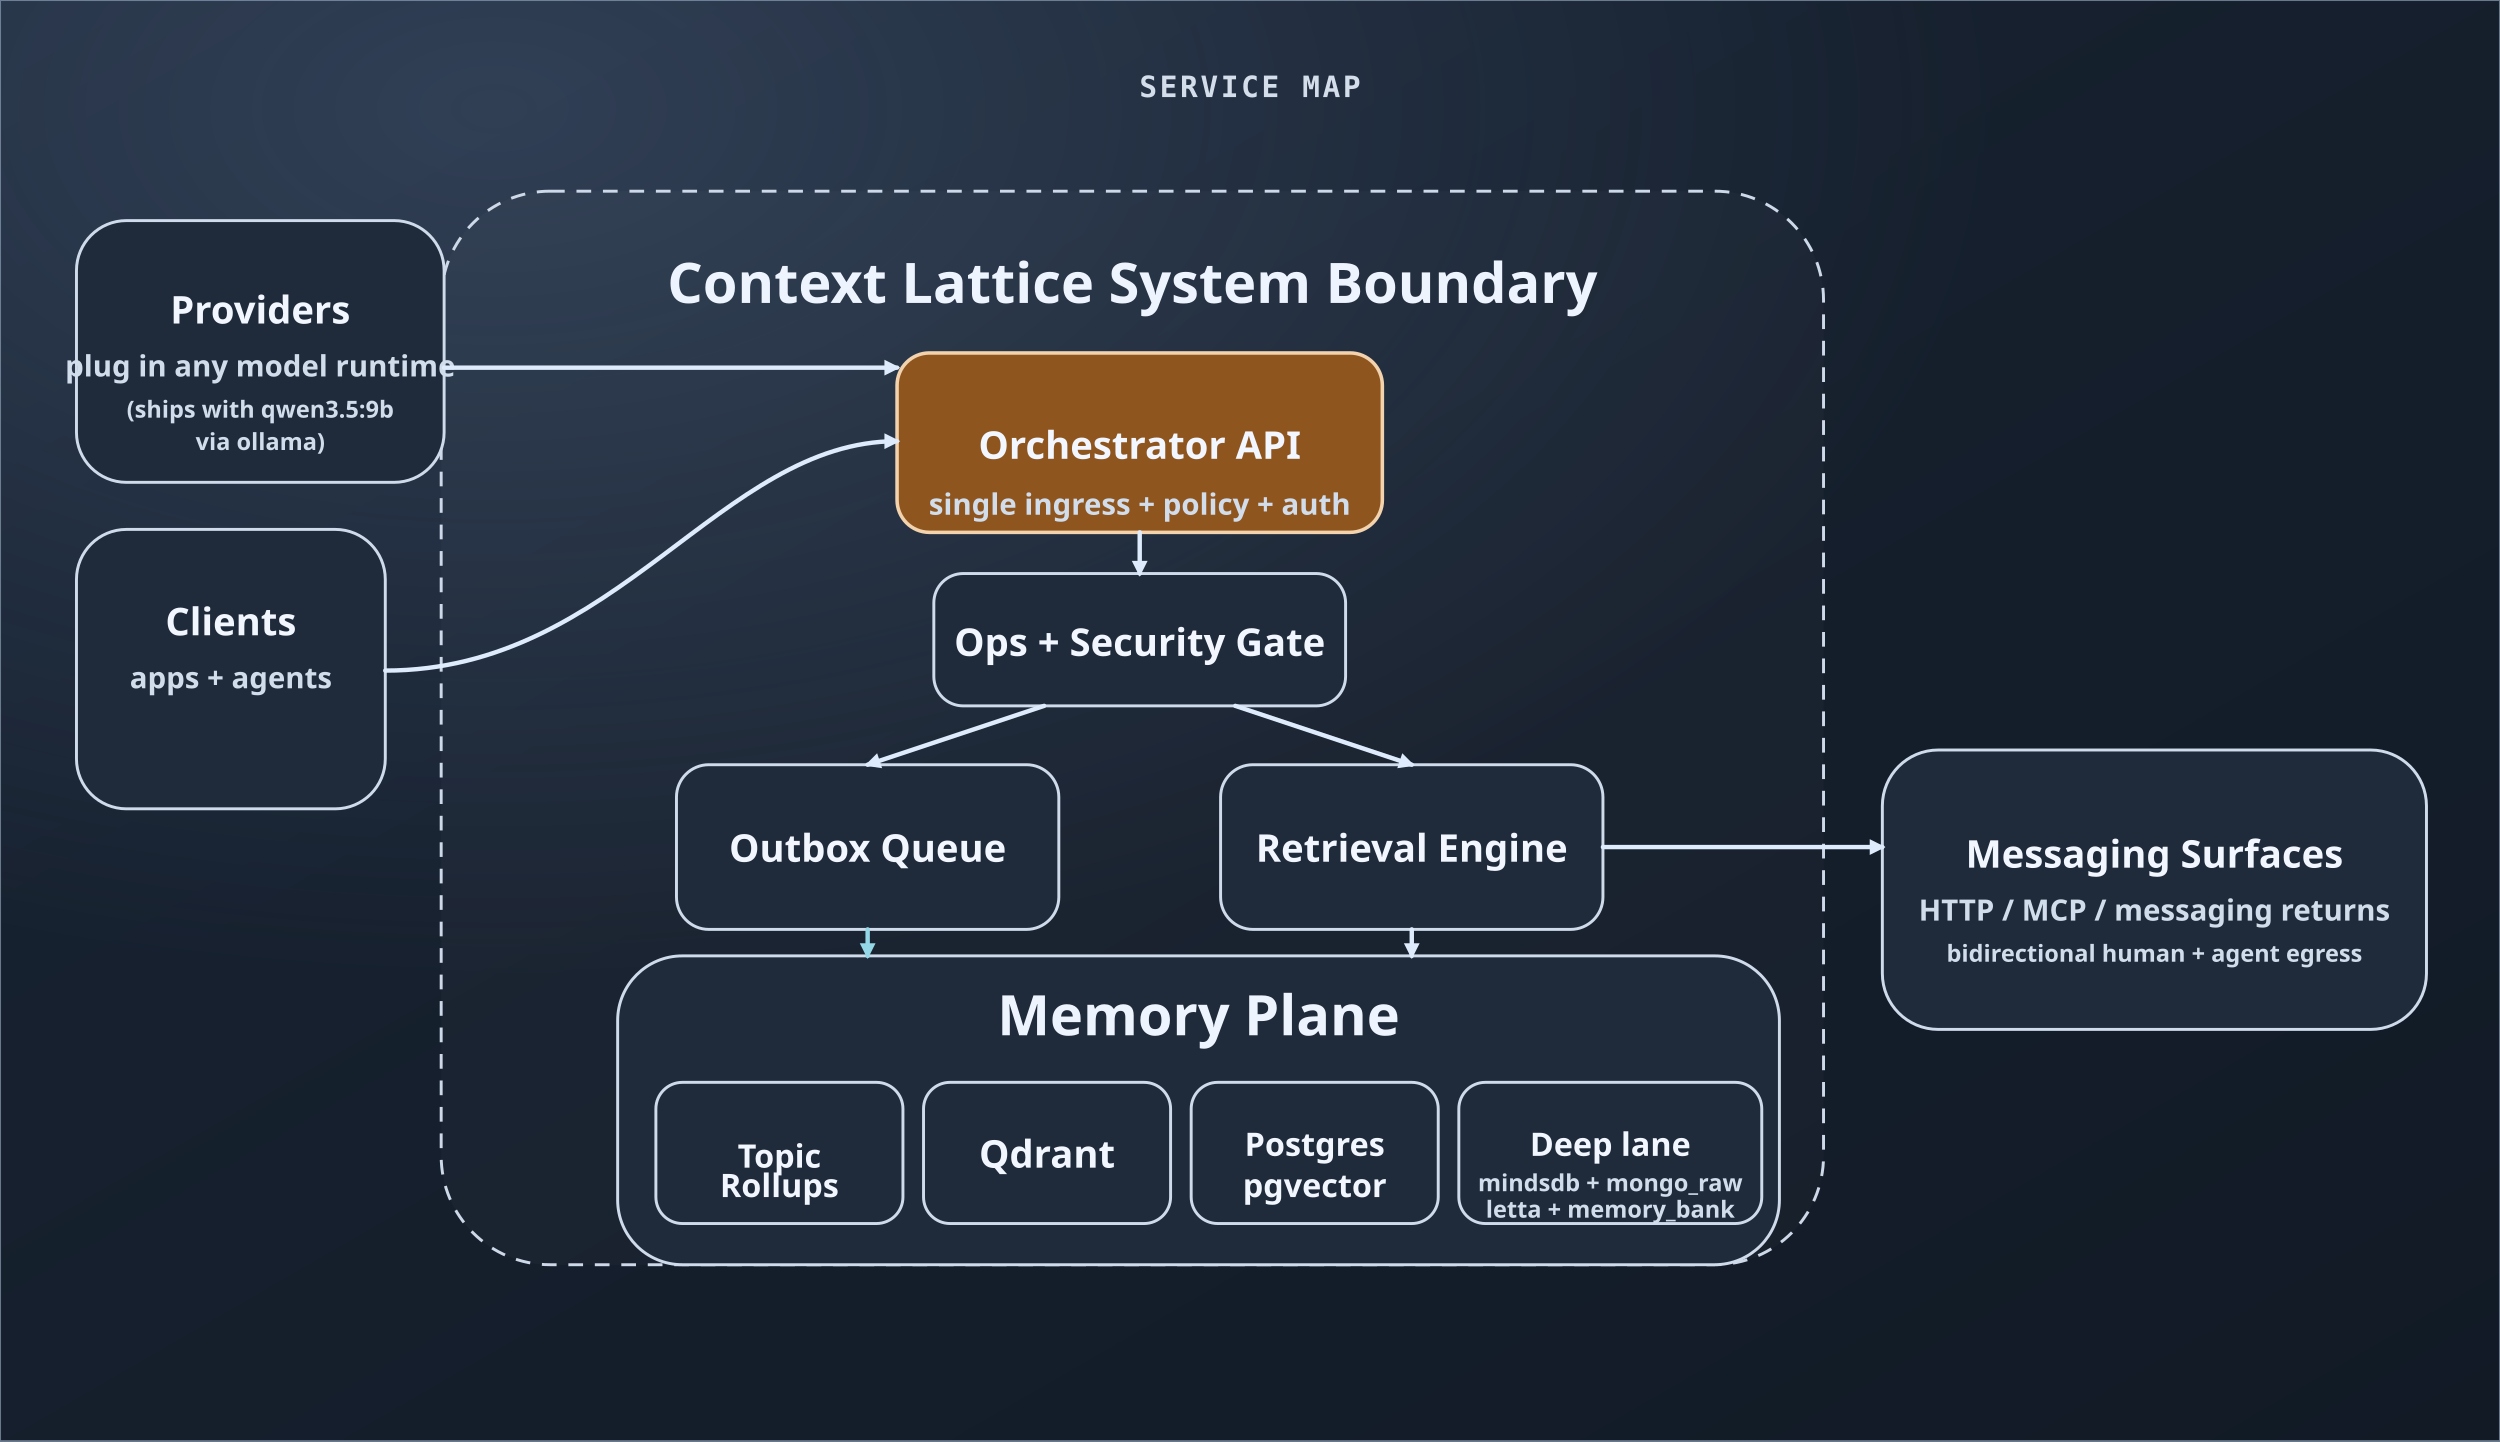
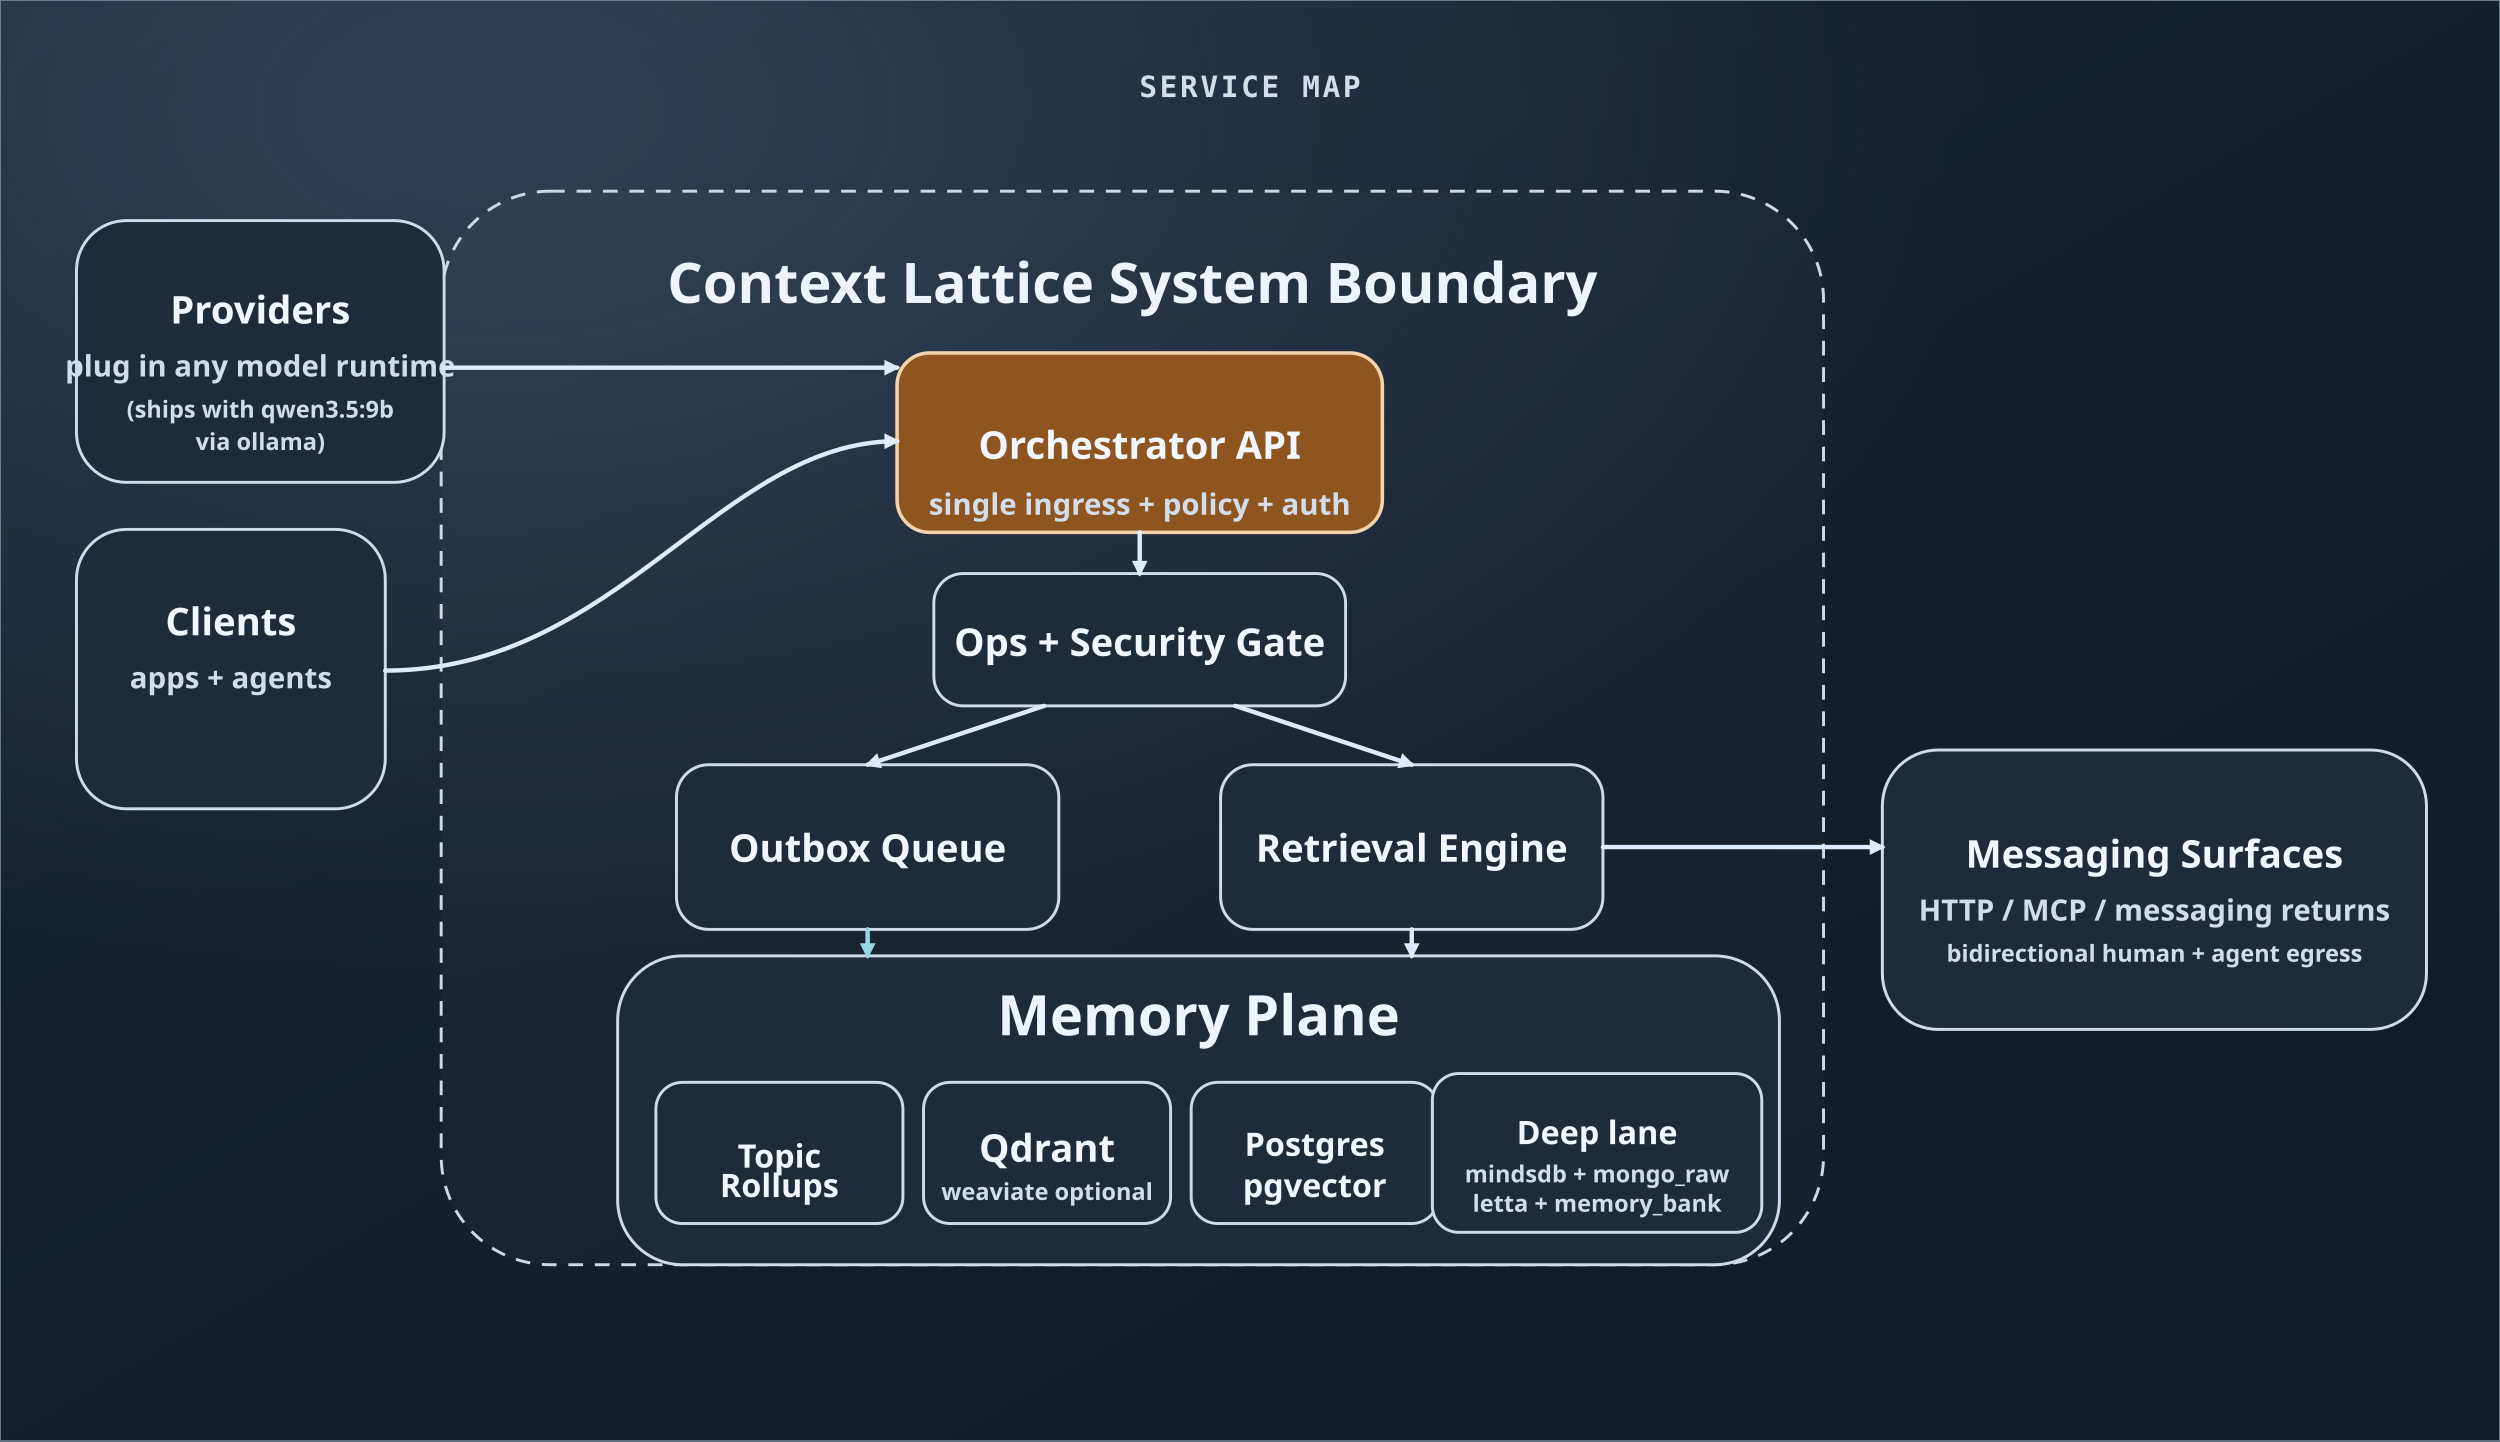
<svg xmlns="http://www.w3.org/2000/svg" width="1700" height="980" viewBox="0 0 1700 980" role="img" aria-label="Service map showing the single orchestrator control plane, memory services, and external dependencies">
  <defs>
    <linearGradient id="bg" x1="0%" y1="0%" x2="100%" y2="100%">
      <stop offset="0%" stop-color="#192434" />
      <stop offset="100%" stop-color="#111a25" />
    </linearGradient>
    <radialGradient id="glowA" cx="20%" cy="8%" r="60%">
      <stop offset="0%" stop-color="#88a5d2" stop-opacity="0.22" />
      <stop offset="100%" stop-color="#88a5d2" stop-opacity="0" />
    </radialGradient>
    <marker id="arrow" markerWidth="10.737" markerHeight="10.737" refX="8.59" refY="5.369" orient="auto" markerUnits="userSpaceOnUse">
      <path d="M0 0 L10.737 5.369 L0 10.737 Z" fill="#deebfc" />
    </marker>
    <marker id="arrowAsync" markerWidth="10.737" markerHeight="10.737" refX="8.59" refY="5.369" orient="auto" markerUnits="userSpaceOnUse">
      <path d="M0 0 L10.737 5.369 L0 10.737 Z" fill="#94d8e8" />
    </marker>
    <style>
      .frame { fill: url(#bg); stroke: #69788b; stroke-width: 1.4; }
      .boundary { fill: rgba(255,255,255,0.02); stroke: #cdd8e8; stroke-width: 2; stroke-dasharray: 10 8; }
      .node { fill: #1f2b3a; stroke: #cfdbeb; stroke-width: 2; }
      .core { fill: #8f551f; stroke: #f2d3ad; stroke-width: 2.4; }
      .title { font: 700 20px 'IBM Plex Mono', monospace; fill: #d4deeb; letter-spacing: 0.09em; }
      .h2 { font: 700 38px 'IBM Plex Sans', sans-serif; fill: #eef4fd; }
      .label { font: 700 26px 'IBM Plex Sans', sans-serif; fill: #f1f6ff; }
      .label-small { font: 700 22px 'IBM Plex Sans', sans-serif; fill: #f1f6ff; }
      .sub { font: 600 20px 'IBM Plex Sans', sans-serif; fill: #d2ddec; }
      .sub-small { font: 600 16px 'IBM Plex Sans', sans-serif; fill: #d2ddec; }
      .sync { stroke: #deebfc; stroke-width: 3; fill: none; stroke-linecap: round; stroke-linejoin: round; }
      .async { stroke: #94d8e8; stroke-width: 3; fill: none; stroke-dasharray: 10 8; stroke-linecap: round; stroke-linejoin: round; }
    </style>
  </defs>
  <rect x="0" y="0" width="1700" height="980" class="frame" />
  <rect x="0" y="0" width="1700" height="980" fill="url(#glowA)" />
  <text x="850" y="66" text-anchor="middle" class="title">SERVICE MAP</text>
  <rect x="300" y="130" width="940" height="730" rx="74" class="boundary" />
  <text x="770" y="206" text-anchor="middle" class="h2">Context Lattice System Boundary</text>
  <rect x="52" y="360" width="210" height="190" rx="34" class="node" />
  <text x="157" y="432" text-anchor="middle" class="label">Clients</text>
  <text x="157" y="468" text-anchor="middle" class="sub">apps + agents</text>
  <rect x="610" y="240" width="330" height="122" rx="22" class="core" />
  <text x="775" y="312" text-anchor="middle" class="label">Orchestrator API</text>
  <text x="775" y="350" text-anchor="middle" class="sub">single ingress + policy + auth</text>
  <rect x="635" y="390" width="280" height="90" rx="20" class="node" />
  <text x="775" y="446" text-anchor="middle" class="label">Ops + Security Gate</text>
  <rect x="460" y="520" width="260" height="112" rx="22" class="node" />
  <text x="590" y="586" text-anchor="middle" class="label">Outbox Queue</text>
  <rect x="830" y="520" width="260" height="112" rx="22" class="node" />
  <text x="960" y="586" text-anchor="middle" class="label">Retrieval Engine</text>
  <rect x="420" y="650" width="790" height="210" rx="44" class="node" />
  <text x="815" y="704" text-anchor="middle" class="h2">Memory Plane</text>
  <rect x="446" y="736" width="168" height="96" rx="18" class="node" />
  <text x="530" y="794" text-anchor="middle" class="label-small">Topic</text>
  <text x="530" y="814" text-anchor="middle" class="label-small">Rollups</text>
  <rect x="628" y="736" width="168" height="96" rx="18" class="node" />
-   <text x="712" y="794" text-anchor="middle" class="label">Qdrant</text>
+   <text x="712" y="790" text-anchor="middle" class="label">Qdrant</text>
+   <text x="712" y="816" text-anchor="middle" class="sub-small">weaviate optional</text>
  <rect x="810" y="736" width="168" height="96" rx="18" class="node" />
  <text x="894" y="786" text-anchor="middle" class="label-small">Postgres</text>
  <text x="894" y="814" text-anchor="middle" class="label-small">pgvector</text>
-   <rect x="992" y="736" width="206" height="96" rx="18" class="node" />
-   <text x="1095" y="786" text-anchor="middle" class="label-small">Deep lane</text>
-   <text x="1095" y="810" text-anchor="middle" class="sub-small">mindsdb + mongo_raw</text>
-   <text x="1095" y="828" text-anchor="middle" class="sub-small">letta + memory_bank</text>
+   <rect x="974" y="730" width="224" height="108" rx="18" class="node" />
+   <text x="1086" y="778" text-anchor="middle" class="label-small">Deep lane</text>
+   <text x="1086" y="804" text-anchor="middle" class="sub-small">mindsdb + mongo_raw</text>
+   <text x="1086" y="824" text-anchor="middle" class="sub-small">letta + memory_bank</text>
  <rect x="52" y="150" width="250" height="178" rx="34" class="node" />
  <text x="177" y="220" text-anchor="middle" class="label">Providers</text>
  <text x="177" y="256" text-anchor="middle" class="sub">plug in any model runtime</text>
  <text x="177" y="284" text-anchor="middle" class="sub-small">(ships with qwen3.5:9b</text>
  <text x="177" y="306" text-anchor="middle" class="sub-small">via ollama)</text>
  <rect x="1280" y="510" width="370" height="190" rx="38" class="node" />
  <text x="1465" y="590" text-anchor="middle" class="label">Messaging Surfaces</text>
  <text x="1465" y="626" text-anchor="middle" class="sub">HTTP / MCP / messaging returns</text>
  <text x="1465" y="654" text-anchor="middle" class="sub-small">bidirectional human + agent egress</text>
  <path class="sync" d="M262 456 C420 456,490 300,610 300" marker-end="url(#arrow)" />
  <path class="sync" d="M302 250 C430 250,500 250,610 250" marker-end="url(#arrow)" />
  <path class="sync" d="M775 362 V390" marker-end="url(#arrow)" />
  <path class="sync" d="M710 480 L590 520" marker-end="url(#arrow)" />
  <path class="sync" d="M840 480 L960 520" marker-end="url(#arrow)" />
  <path class="sync" d="M1090 576 H1280" marker-end="url(#arrow)" />
  <path class="sync" d="M960 632 V650" marker-end="url(#arrow)" />
  <path class="async" d="M590 632 V650" marker-end="url(#arrowAsync)" />
</svg>
